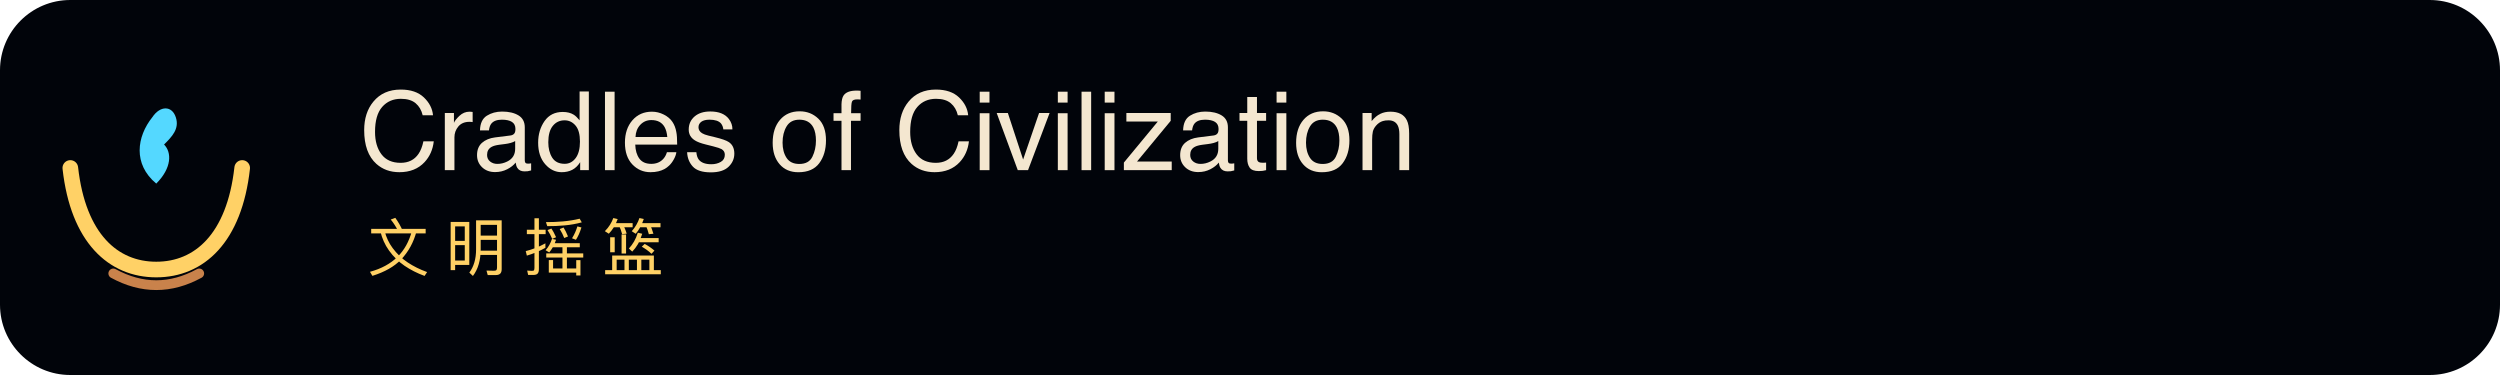
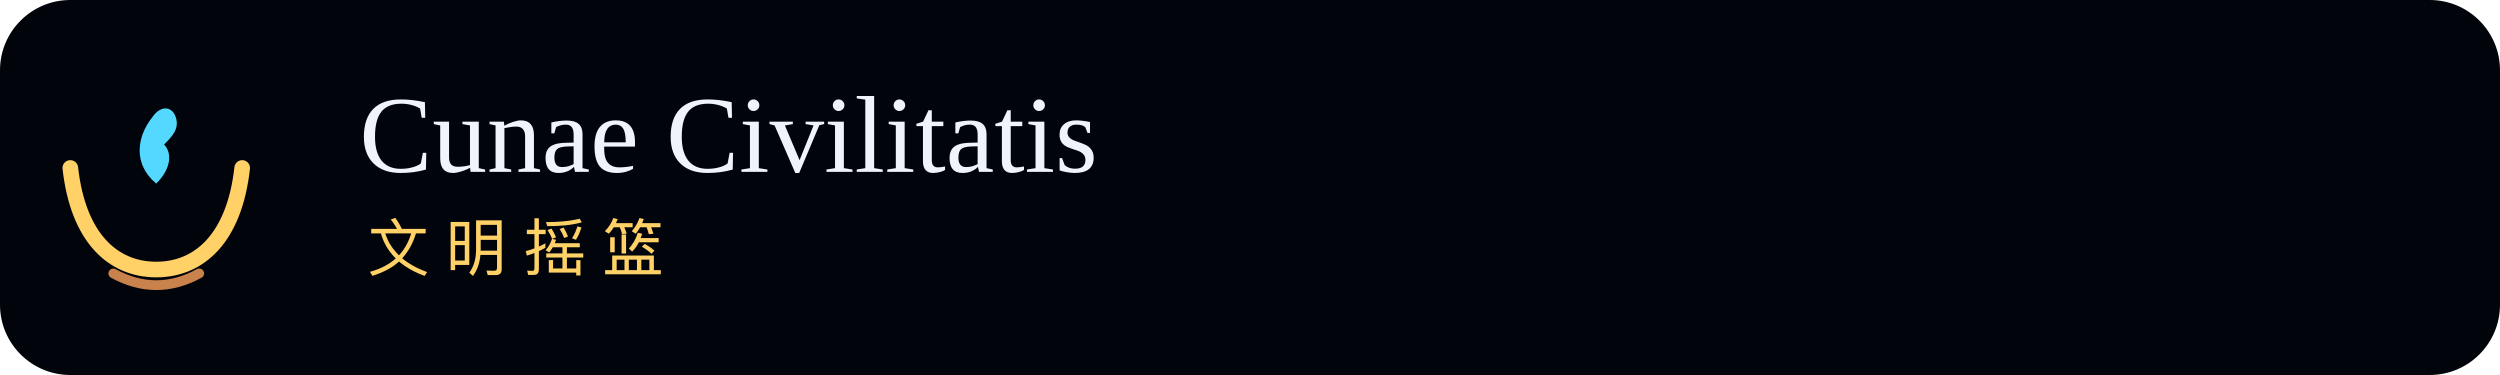
<svg xmlns="http://www.w3.org/2000/svg" xmlns:xlink="http://www.w3.org/1999/xlink" viewBox="0 0 640 96" role="img" aria-labelledby="title desc">
  <rect width="640" height="96" rx="18" fill="#01040a" />
  <g transform="translate(8 16)">
    <path d="M10 27C12 45 21 53 32 53s20-8 22-26" fill="none" stroke="#ffd166" stroke-width="4" stroke-linecap="round" />
    <path d="M31 14c2-3 5-3 6 0 1 3-1 5-3 7 2 2 2 6-2 10-6-5-5-12-1-17Z" fill="#54d8ff" />
    <path d="M21 54q11 6 22 0" fill="none" stroke="#c9824b" stroke-width="2.5" stroke-linecap="round" />
  </g>
-   <g transform="translate(92 22)">
-     <defs>
-       <g>
-         <g id="cradles-title-glyph-0-0">
-           <path d="M 10.594 -20.633 C 13.137 -20.633 15.113 -19.961 16.516 -18.621 C 17.918 -17.281 18.699 -15.758 18.852 -14.055 L 16.203 -14.055 C 15.902 -15.348 15.301 -16.375 14.402 -17.133 C 13.504 -17.887 12.246 -18.266 10.625 -18.266 C 8.645 -18.266 7.047 -17.57 5.832 -16.18 C 4.613 -14.789 4.008 -12.66 4.008 -9.789 C 4.008 -7.438 4.555 -5.531 5.652 -4.066 C 6.75 -2.605 8.391 -1.875 10.57 -1.875 C 12.574 -1.875 14.102 -2.645 15.148 -4.184 C 15.703 -4.996 16.117 -6.062 16.391 -7.383 L 19.047 -7.383 C 18.809 -5.27 18.023 -3.496 16.695 -2.062 C 15.098 -0.34 12.945 0.52 10.242 0.52 C 7.906 0.52 5.945 -0.188 4.359 -1.602 C 2.273 -3.469 1.23 -6.352 1.23 -10.254 C 1.23 -13.215 2.016 -15.645 3.582 -17.539 C 5.277 -19.602 7.617 -20.633 10.594 -20.633 Z M 10.594 -20.633 " />
-         </g>
-         <g id="cradles-title-glyph-0-1">
-           <path d="M 1.875 -14.641 L 4.211 -14.641 L 4.211 -12.113 C 4.402 -12.605 4.871 -13.203 5.617 -13.91 C 6.367 -14.617 7.227 -14.969 8.203 -14.969 C 8.25 -14.969 8.328 -14.965 8.438 -14.957 C 8.547 -14.949 8.73 -14.93 8.996 -14.902 L 8.996 -12.305 C 8.852 -12.332 8.715 -12.352 8.594 -12.359 C 8.469 -12.367 8.336 -12.375 8.188 -12.375 C 6.949 -12.375 5.996 -11.973 5.332 -11.176 C 4.668 -10.379 4.336 -9.461 4.336 -8.422 L 4.336 0 L 1.875 0 Z M 1.875 -14.641 " />
-         </g>
-         <g id="cradles-title-glyph-0-2">
-           <path d="M 3.691 -3.898 C 3.691 -3.188 3.953 -2.625 4.469 -2.215 C 4.988 -1.805 5.605 -1.602 6.316 -1.602 C 7.184 -1.602 8.02 -1.801 8.832 -2.203 C 10.199 -2.867 10.883 -3.957 10.883 -5.469 L 10.883 -7.453 C 10.582 -7.262 10.195 -7.102 9.719 -6.973 C 9.246 -6.844 8.781 -6.754 8.328 -6.699 L 6.836 -6.508 C 5.941 -6.391 5.273 -6.203 4.828 -5.945 C 4.07 -5.52 3.691 -4.836 3.691 -3.898 Z M 9.652 -8.875 C 10.219 -8.945 10.594 -9.184 10.789 -9.586 C 10.898 -9.805 10.953 -10.117 10.953 -10.527 C 10.953 -11.367 10.652 -11.973 10.055 -12.352 C 9.457 -12.73 8.605 -12.922 7.492 -12.922 C 6.207 -12.922 5.297 -12.574 4.758 -11.883 C 4.457 -11.5 4.262 -10.93 4.172 -10.172 L 1.875 -10.172 C 1.918 -11.977 2.504 -13.23 3.629 -13.938 C 4.754 -14.645 6.062 -15 7.547 -15 C 9.27 -15 10.668 -14.672 11.742 -14.016 C 12.809 -13.359 13.344 -12.336 13.344 -10.953 L 13.344 -2.516 C 13.344 -2.262 13.395 -2.055 13.5 -1.898 C 13.605 -1.746 13.828 -1.668 14.164 -1.668 C 14.273 -1.668 14.398 -1.676 14.531 -1.688 C 14.668 -1.703 14.816 -1.723 14.969 -1.75 L 14.969 0.07 C 14.586 0.18 14.297 0.246 14.094 0.273 C 13.895 0.301 13.621 0.312 13.273 0.312 C 12.426 0.312 11.812 0.016 11.43 -0.586 C 11.23 -0.906 11.086 -1.359 11.008 -1.941 C 10.504 -1.285 9.785 -0.715 8.844 -0.234 C 7.906 0.25 6.871 0.492 5.742 0.492 C 4.383 0.492 3.273 0.078 2.414 -0.746 C 1.551 -1.57 1.121 -2.602 1.121 -3.844 C 1.121 -5.199 1.547 -6.254 2.391 -7 C 3.238 -7.746 4.352 -8.207 5.727 -8.383 Z M 9.652 -8.875 " />
-         </g>
-         <g id="cradles-title-glyph-0-3">
-           <path d="M 3.363 -7.148 C 3.363 -5.582 3.695 -4.27 4.359 -3.211 C 5.027 -2.156 6.094 -1.625 7.562 -1.625 C 8.699 -1.625 9.637 -2.117 10.371 -3.098 C 11.105 -4.078 11.469 -5.484 11.469 -7.312 C 11.469 -9.164 11.094 -10.535 10.336 -11.422 C 9.578 -12.312 8.645 -12.758 7.531 -12.758 C 6.293 -12.758 5.289 -12.281 4.52 -11.336 C 3.75 -10.387 3.363 -8.992 3.363 -7.148 Z M 7.07 -14.902 C 8.191 -14.902 9.129 -14.664 9.883 -14.191 C 10.32 -13.918 10.82 -13.438 11.375 -12.758 L 11.375 -20.152 L 13.742 -20.152 L 13.742 0 L 11.523 0 L 11.523 -2.039 C 10.949 -1.137 10.273 -0.484 9.488 -0.082 C 8.703 0.32 7.805 0.52 6.797 0.52 C 5.164 0.52 3.75 -0.168 2.555 -1.539 C 1.363 -2.91 0.766 -4.734 0.766 -7.016 C 0.766 -9.148 1.309 -10.996 2.398 -12.559 C 3.488 -14.121 5.047 -14.902 7.07 -14.902 Z M 7.07 -14.902 " />
-         </g>
-         <g id="cradles-title-glyph-0-4">
-           <path d="M 1.875 -20.086 L 4.336 -20.086 L 4.336 0 L 1.875 0 Z M 1.875 -20.086 " />
-         </g>
-         <g id="cradles-title-glyph-0-5">
-           <path d="M 7.902 -14.969 C 8.941 -14.969 9.949 -14.727 10.922 -14.238 C 11.898 -13.75 12.641 -13.121 13.152 -12.344 C 13.645 -11.605 13.973 -10.746 14.137 -9.762 C 14.281 -9.086 14.355 -8.012 14.355 -6.535 L 3.625 -6.535 C 3.668 -5.051 4.02 -3.859 4.676 -2.961 C 5.332 -2.062 6.348 -1.613 7.727 -1.613 C 9.012 -1.613 10.035 -2.039 10.801 -2.883 C 11.238 -3.375 11.547 -3.945 11.73 -4.594 L 14.148 -4.594 C 14.086 -4.055 13.875 -3.457 13.516 -2.797 C 13.156 -2.137 12.75 -1.594 12.305 -1.176 C 11.559 -0.445 10.633 0.047 9.531 0.301 C 8.938 0.445 8.266 0.52 7.52 0.52 C 5.695 0.52 4.152 -0.145 2.883 -1.469 C 1.617 -2.797 0.984 -4.652 0.984 -7.039 C 0.984 -9.391 1.621 -11.301 2.898 -12.77 C 4.176 -14.238 5.844 -14.969 7.902 -14.969 Z M 11.828 -8.492 C 11.727 -9.559 11.492 -10.41 11.129 -11.047 C 10.453 -12.23 9.328 -12.824 7.75 -12.824 C 6.621 -12.824 5.672 -12.418 4.906 -11.602 C 4.141 -10.785 3.738 -9.75 3.691 -8.492 Z M 11.828 -8.492 " />
-         </g>
-         <g id="cradles-title-glyph-0-6">
-           <path d="M 3.266 -4.594 C 3.34 -3.773 3.547 -3.145 3.883 -2.707 C 4.504 -1.914 5.578 -1.516 7.109 -1.516 C 8.02 -1.516 8.824 -1.715 9.516 -2.113 C 10.207 -2.508 10.555 -3.121 10.555 -3.953 C 10.555 -4.582 10.277 -5.059 9.719 -5.387 C 9.363 -5.586 8.664 -5.82 7.617 -6.086 L 5.66 -6.578 C 4.41 -6.887 3.492 -7.234 2.898 -7.617 C 1.84 -8.281 1.312 -9.203 1.312 -10.375 C 1.312 -11.762 1.812 -12.883 2.809 -13.742 C 3.809 -14.598 5.148 -15.023 6.836 -15.023 C 9.043 -15.023 10.633 -14.379 11.609 -13.086 C 12.219 -12.266 12.516 -11.379 12.496 -10.43 L 10.172 -10.43 C 10.125 -10.988 9.93 -11.492 9.586 -11.949 C 9.02 -12.598 8.039 -12.922 6.645 -12.922 C 5.715 -12.922 5.012 -12.742 4.531 -12.387 C 4.055 -12.031 3.812 -11.562 3.812 -10.977 C 3.812 -10.34 4.129 -9.828 4.758 -9.445 C 5.121 -9.219 5.66 -9.02 6.371 -8.844 L 8 -8.449 C 9.766 -8.02 10.953 -7.605 11.555 -7.203 C 12.512 -6.574 12.988 -5.586 12.988 -4.238 C 12.988 -2.934 12.492 -1.809 11.504 -0.859 C 10.516 0.086 9.008 0.562 6.984 0.562 C 4.809 0.562 3.266 0.066 2.359 -0.922 C 1.453 -1.91 0.965 -3.137 0.902 -4.594 Z M 3.266 -4.594 " />
-         </g>
-         <g id="cradles-title-glyph-0-7">
- 
- </g>
-         <g id="cradles-title-glyph-0-8">
-           <path d="M 7.617 -1.586 C 9.246 -1.586 10.367 -2.203 10.973 -3.438 C 11.578 -4.672 11.883 -6.047 11.883 -7.562 C 11.883 -8.93 11.664 -10.039 11.227 -10.898 C 10.531 -12.246 9.336 -12.922 7.641 -12.922 C 6.137 -12.922 5.047 -12.344 4.359 -11.195 C 3.676 -10.047 3.336 -8.664 3.336 -7.039 C 3.336 -5.48 3.68 -4.184 4.359 -3.145 C 5.043 -2.105 6.129 -1.586 7.617 -1.586 Z M 7.711 -15.066 C 9.598 -15.066 11.191 -14.438 12.496 -13.18 C 13.801 -11.922 14.453 -10.07 14.453 -7.629 C 14.453 -5.27 13.875 -3.316 12.727 -1.777 C 11.578 -0.238 9.797 0.531 7.383 0.531 C 5.367 0.531 3.77 -0.148 2.586 -1.512 C 1.398 -2.875 0.805 -4.703 0.805 -7 C 0.805 -9.461 1.43 -11.422 2.68 -12.879 C 3.93 -14.336 5.605 -15.066 7.711 -15.066 Z M 7.711 -15.066 " />
-         </g>
-         <g id="cradles-title-glyph-0-9">
-           <path d="M 2.422 -16.871 C 2.457 -17.891 2.633 -18.641 2.953 -19.113 C 3.527 -19.953 4.633 -20.371 6.273 -20.371 C 6.43 -20.371 6.59 -20.367 6.754 -20.359 C 6.918 -20.348 7.105 -20.336 7.312 -20.316 L 7.312 -18.074 C 7.059 -18.094 6.875 -18.105 6.762 -18.109 C 6.648 -18.113 6.539 -18.117 6.438 -18.117 C 5.691 -18.117 5.246 -17.922 5.102 -17.535 C 4.953 -17.148 4.883 -16.16 4.883 -14.574 L 7.312 -14.574 L 7.312 -12.633 L 4.852 -12.633 L 4.852 0 L 2.422 0 L 2.422 -12.633 L 0.383 -12.633 L 0.383 -14.574 L 2.422 -14.574 Z M 2.422 -16.871 " />
-         </g>
-         <g id="cradles-title-glyph-0-10">
-           <path d="M 1.805 -14.574 L 4.305 -14.574 L 4.305 0 L 1.805 0 Z M 1.805 -20.086 L 4.305 -20.086 L 4.305 -17.297 L 1.805 -17.297 Z M 1.805 -20.086 " />
-         </g>
-         <g id="cradles-title-glyph-0-11">
-           <path d="M 3.008 -14.641 L 6.918 -2.719 L 11.008 -14.641 L 13.699 -14.641 L 8.176 0 L 5.551 0 L 0.148 -14.641 Z M 3.008 -14.641 " />
-         </g>
-         <g id="cradles-title-glyph-0-12">
-           <path d="M 0.711 -1.941 L 9.391 -12.441 L 1.352 -12.441 L 1.352 -14.641 L 12.703 -14.641 L 12.703 -12.633 L 4.074 -2.203 L 12.961 -2.203 L 12.961 0 L 0.711 0 Z M 0.711 -1.941 " />
-         </g>
-         <g id="cradles-title-glyph-0-13">
-           <path d="M 2.297 -18.73 L 4.785 -18.73 L 4.785 -14.641 L 7.125 -14.641 L 7.125 -12.633 L 4.785 -12.633 L 4.785 -3.078 C 4.785 -2.566 4.957 -2.223 5.305 -2.051 C 5.496 -1.949 5.816 -1.898 6.262 -1.898 C 6.379 -1.898 6.508 -1.902 6.645 -1.906 C 6.781 -1.91 6.941 -1.922 7.125 -1.941 L 7.125 0 C 6.84 0.082 6.547 0.141 6.242 0.18 C 5.938 0.215 5.605 0.234 5.25 0.234 C 4.102 0.234 3.32 -0.062 2.914 -0.648 C 2.504 -1.238 2.297 -2 2.297 -2.938 L 2.297 -12.633 L 0.312 -12.633 L 0.312 -14.641 L 2.297 -14.641 Z M 2.297 -18.73 " />
-         </g>
-         <g id="cradles-title-glyph-0-14">
-           <path d="M 1.805 -14.641 L 4.141 -14.641 L 4.141 -12.562 C 4.836 -13.422 5.57 -14.035 6.344 -14.41 C 7.117 -14.785 7.98 -14.969 8.93 -14.969 C 11.008 -14.969 12.41 -14.246 13.141 -12.797 C 13.539 -12.004 13.742 -10.867 13.742 -9.391 L 13.742 0 L 11.238 0 L 11.238 -9.227 C 11.238 -10.121 11.105 -10.844 10.844 -11.391 C 10.406 -12.301 9.609 -12.758 8.461 -12.758 C 7.879 -12.758 7.402 -12.695 7.027 -12.578 C 6.352 -12.379 5.762 -11.977 5.25 -11.375 C 4.84 -10.891 4.574 -10.395 4.449 -9.879 C 4.328 -9.363 4.266 -8.625 4.266 -7.672 L 4.266 0 L 1.805 0 Z M 1.805 -14.641 " />
-         </g>
-       </g>
-     </defs>
-     <g fill="rgb(95.686%, 90.588%, 81.569%)" fill-opacity="1">
-       <use xlink:href="#cradles-title-glyph-0-0" x="0" y="21.561" />
-       <use xlink:href="#cradles-title-glyph-0-1" x="20" y="21.561" />
-       <use xlink:href="#cradles-title-glyph-0-2" x="29" y="21.561" />
-       <use xlink:href="#cradles-title-glyph-0-3" x="45" y="21.561" />
-       <use xlink:href="#cradles-title-glyph-0-4" x="61" y="21.561" />
-       <use xlink:href="#cradles-title-glyph-0-5" x="67" y="21.561" />
-       <use xlink:href="#cradles-title-glyph-0-6" x="83" y="21.561" />
-       <use xlink:href="#cradles-title-glyph-0-7" x="97" y="21.561" />
-       <use xlink:href="#cradles-title-glyph-0-8" x="105" y="21.561" />
-       <use xlink:href="#cradles-title-glyph-0-9" x="121" y="21.561" />
-       <use xlink:href="#cradles-title-glyph-0-7" x="129" y="21.561" />
-       <use xlink:href="#cradles-title-glyph-0-0" x="137" y="21.561" />
-       <use xlink:href="#cradles-title-glyph-0-10" x="157" y="21.561" />
-       <use xlink:href="#cradles-title-glyph-0-11" x="163" y="21.561" />
-       <use xlink:href="#cradles-title-glyph-0-10" x="177" y="21.561" />
-       <use xlink:href="#cradles-title-glyph-0-4" x="183" y="21.561" />
-       <use xlink:href="#cradles-title-glyph-0-10" x="189" y="21.561" />
-       <use xlink:href="#cradles-title-glyph-0-12" x="195" y="21.561" />
-       <use xlink:href="#cradles-title-glyph-0-2" x="209" y="21.561" />
-       <use xlink:href="#cradles-title-glyph-0-13" x="225" y="21.561" />
-       <use xlink:href="#cradles-title-glyph-0-10" x="233" y="21.561" />
-       <use xlink:href="#cradles-title-glyph-0-8" x="239" y="21.561" />
-       <use xlink:href="#cradles-title-glyph-0-14" x="255" y="21.561" />
-     </g>
-   </g>
+   <text x="92" y="44" fill="#eff4fb" font-family="Times New Roman, Times, serif" font-size="28">Cunae Civilitatis</text>
  <g transform="translate(94 52)">
    <defs>
      <g>
        <g id="cradles-subtitle-glyph-0-0">
          <path d="M 14.969 -10.371 C 14.969 -10.371 14.969 -9.984 14.969 -9.211 C 12.645 -9.211 10.32 -9.211 7.996 -9.211 C 5.672 -9.211 3.348 -9.211 1.023 -9.211 C 1.023 -9.211 1.023 -9.598 1.023 -10.371 C 3.348 -10.371 5.672 -10.371 7.996 -10.371 C 10.32 -10.371 12.645 -10.371 14.969 -10.371 Z M 6.027 -12.758 C 6.027 -12.758 6.418 -12.902 7.199 -13.191 C 7.59 -12.652 7.941 -12.105 8.258 -11.551 C 8.59 -10.969 8.879 -10.383 9.117 -9.789 C 9.117 -9.789 8.727 -9.789 7.938 -9.789 C 7.691 -10.289 7.406 -10.789 7.09 -11.297 C 6.766 -11.809 6.41 -12.297 6.027 -12.758 Z M 11.441 -9.789 C 11.441 -9.789 11.797 -9.789 12.508 -9.789 C 12.508 -9.789 12.551 -9.789 12.645 -9.789 C 11.895 -6.93 10.574 -4.508 8.676 -2.523 C 6.957 -0.727 4.508 0.668 1.332 1.66 C 1.332 1.66 1.125 1.312 0.711 0.621 C 3.621 -0.168 5.977 -1.449 7.781 -3.23 C 9.48 -4.906 10.699 -7.09 11.441 -9.789 Z M 9.562 -0.922 C 8.016 -1.98 6.688 -3.285 5.578 -4.836 C 4.527 -6.305 3.789 -7.957 3.363 -9.789 C 3.363 -9.789 3.73 -9.789 4.469 -9.789 C 4.883 -8.191 5.559 -6.75 6.5 -5.477 C 7.598 -3.992 8.895 -2.75 10.395 -1.758 C 11.848 -0.793 13.492 0.023 15.34 0.691 C 15.34 0.691 15.125 1.02 14.691 1.676 C 12.812 0.992 11.102 0.125 9.562 -0.922 Z M 9.562 -0.922 " />
        </g>
        <g id="cradles-subtitle-glyph-0-1">
          <path d="M 5.562 -7.305 C 5.562 -7.305 5.562 -6.941 5.562 -6.211 C 5.562 -6.211 4.355 -6.211 1.941 -6.211 C 1.941 -6.211 1.941 -6.574 1.941 -7.305 C 1.941 -7.305 3.148 -7.305 5.562 -7.305 Z M 5.562 -2.27 C 5.562 -2.27 5.562 -1.891 5.562 -1.133 C 5.562 -1.133 4.355 -1.133 1.941 -1.133 C 1.941 -1.133 1.941 -1.512 1.941 -2.27 C 1.941 -2.27 3.148 -2.27 5.562 -2.27 Z M 5.562 -12.145 C 5.562 -12.145 5.562 -11.766 5.562 -11.008 C 5.562 -11.008 4.355 -11.008 1.941 -11.008 C 1.941 -11.008 1.941 -11.387 1.941 -12.145 C 1.941 -12.145 3.148 -12.145 5.562 -12.145 Z M 4.98 -12.145 C 4.98 -12.145 5.305 -12.145 5.957 -12.145 C 5.957 -12.145 6.02 -12.145 6.141 -12.145 C 6.141 -10.309 6.141 -8.473 6.141 -6.637 C 6.141 -4.801 6.141 -2.969 6.141 -1.133 C 6.141 -1.133 5.754 -1.133 4.98 -1.133 C 4.98 -2.969 4.98 -4.801 4.98 -6.637 C 4.98 -8.473 4.98 -10.309 4.98 -12.145 Z M 1.367 -12.145 C 1.367 -12.145 1.414 -12.145 1.504 -12.145 C 1.504 -12.145 1.844 -12.145 2.516 -12.145 C 2.516 -10.086 2.516 -8.031 2.516 -5.973 C 2.516 -3.914 2.516 -1.859 2.516 0.199 C 2.516 0.199 2.133 0.199 1.367 0.199 C 1.367 -1.859 1.367 -3.914 1.367 -5.973 C 1.367 -8.031 1.367 -10.086 1.367 -12.145 Z M 7.066 1.684 C 7.066 1.684 6.762 1.395 6.148 0.824 C 7.301 -0.707 7.875 -2.688 7.875 -5.117 C 7.875 -6.969 7.875 -8.676 7.875 -10.227 C 7.875 -11.773 7.875 -12.547 7.875 -12.547 C 7.875 -12.547 7.91 -12.547 7.973 -12.547 C 7.973 -12.547 8.336 -12.547 9.059 -12.547 C 9.059 -12.547 9.055 -11.789 9.055 -10.273 C 9.055 -8.77 9.055 -7.094 9.059 -5.246 C 9.062 -2.367 8.398 -0.059 7.066 1.684 Z M 13.832 -12.547 C 13.832 -12.547 13.832 -12.164 13.832 -11.398 C 13.832 -11.398 12.043 -11.398 8.465 -11.398 C 8.465 -11.398 8.465 -11.781 8.465 -12.547 C 8.465 -12.547 10.254 -12.547 13.832 -12.547 Z M 14.43 -0.039 C 14.43 0.441 14.316 0.809 14.09 1.055 C 13.852 1.32 13.457 1.457 12.906 1.457 C 12.223 1.457 11.539 1.457 10.855 1.449 C 10.855 1.449 10.75 1.07 10.539 0.305 C 11.145 0.336 11.773 0.352 12.426 0.352 C 12.758 0.352 12.973 0.293 13.074 0.176 C 13.18 0.059 13.234 -0.152 13.238 -0.457 C 13.238 -0.457 13.238 -4.488 13.238 -12.547 C 13.238 -12.547 13.625 -12.547 14.398 -12.547 C 14.398 -12.547 14.406 -12.547 14.43 -12.547 C 14.43 -12.547 14.43 -8.379 14.43 -0.039 Z M 13.832 -8.645 C 13.832 -8.645 13.832 -8.277 13.832 -7.547 C 13.832 -7.547 12.043 -7.547 8.465 -7.547 C 8.465 -7.547 8.465 -7.914 8.465 -8.645 C 8.465 -8.645 10.254 -8.645 13.832 -8.645 Z M 13.832 -4.789 C 13.832 -4.789 13.832 -4.426 13.832 -3.695 C 13.832 -3.695 12.043 -3.695 8.465 -3.695 C 8.465 -3.695 8.465 -4.059 8.465 -4.789 C 8.465 -4.789 10.254 -4.789 13.832 -4.789 Z M 13.832 -4.789 " />
        </g>
        <g id="cradles-subtitle-glyph-0-2">
          <path d="M 5.684 -10.148 C 5.684 -10.148 5.684 -9.773 5.684 -9.027 C 4.883 -9.027 4.082 -9.027 3.281 -9.027 C 2.48 -9.027 1.68 -9.027 0.875 -9.027 C 0.875 -9.027 0.875 -9.398 0.875 -10.148 C 1.676 -10.148 2.48 -10.148 3.281 -10.148 C 4.082 -10.148 4.883 -10.148 5.684 -10.148 Z M 3.957 -0.07 C 3.957 0.438 3.855 0.812 3.656 1.051 C 3.449 1.301 3.078 1.426 2.539 1.426 C 2.148 1.426 1.703 1.426 1.203 1.418 C 1.203 1.418 1.121 1.051 0.957 0.312 C 1.391 0.352 1.789 0.371 2.145 0.379 C 2.445 0.387 2.633 0.332 2.703 0.219 C 2.781 0.094 2.82 -0.125 2.82 -0.434 C 2.82 -0.434 2.82 -4.648 2.82 -13.078 C 2.82 -13.078 3.199 -13.078 3.957 -13.078 C 3.957 -13.078 3.957 -8.742 3.957 -0.07 Z M 3.406 -4.434 C 2.582 -4.082 1.738 -3.777 0.875 -3.52 C 0.875 -3.52 0.777 -3.902 0.59 -4.676 C 1.398 -4.879 2.215 -5.137 3.043 -5.457 C 3.863 -5.773 4.727 -6.176 5.625 -6.668 C 5.625 -6.668 5.625 -6.285 5.625 -5.52 C 4.996 -5.16 4.258 -4.797 3.406 -4.434 Z M 5.754 -12.098 C 7.258 -12.094 8.707 -12.152 10.094 -12.277 C 11.625 -12.414 13.059 -12.645 14.395 -12.973 C 14.395 -12.973 14.574 -12.66 14.934 -12.039 C 13.555 -11.66 12.109 -11.402 10.598 -11.262 C 9.027 -11.117 7.527 -11.051 6.102 -11.062 C 6.102 -11.062 5.984 -11.41 5.754 -12.098 Z M 6.164 -10.059 C 6.164 -10.059 6.5 -10.191 7.164 -10.457 C 7.305 -10.238 7.488 -9.934 7.715 -9.543 C 7.914 -9.191 8.129 -8.754 8.359 -8.23 C 8.359 -8.23 8.027 -8.09 7.359 -7.812 C 7.188 -8.219 7.012 -8.598 6.824 -8.953 C 6.625 -9.336 6.406 -9.703 6.164 -10.059 Z M 9.289 -10.32 C 9.289 -10.32 9.613 -10.453 10.27 -10.719 C 10.43 -10.461 10.613 -10.137 10.816 -9.75 C 10.996 -9.398 11.195 -8.957 11.41 -8.426 C 11.41 -8.426 11.09 -8.293 10.441 -8.027 C 10.289 -8.43 10.121 -8.809 9.938 -9.172 C 9.742 -9.559 9.523 -9.941 9.289 -10.32 Z M 13.441 -7.574 C 13.441 -7.574 13.105 -7.703 12.438 -7.961 C 12.766 -8.484 13.039 -9.008 13.266 -9.527 C 13.492 -10.055 13.676 -10.547 13.809 -11.004 C 13.809 -11.004 14.156 -10.91 14.848 -10.73 C 14.629 -10.039 14.41 -9.449 14.191 -8.965 C 13.961 -8.457 13.711 -7.992 13.441 -7.574 Z M 6.605 -4.324 C 6.605 -4.324 6.297 -4.52 5.676 -4.906 C 6.059 -5.34 6.383 -5.801 6.652 -6.285 C 6.93 -6.793 7.148 -7.301 7.309 -7.809 C 7.309 -7.809 7.656 -7.73 8.348 -7.574 C 8.094 -6.82 7.824 -6.199 7.543 -5.707 C 7.25 -5.191 6.938 -4.734 6.605 -4.324 Z M 14.426 -6.707 C 14.426 -6.707 14.426 -6.355 14.426 -5.652 C 14.426 -5.652 11.91 -5.652 6.887 -5.652 C 6.887 -5.652 7.059 -6.004 7.406 -6.707 C 7.406 -6.707 9.746 -6.707 14.426 -6.707 Z M 15.312 -4.098 C 15.312 -4.098 15.312 -3.742 15.312 -3.027 C 13.734 -3.027 12.156 -3.027 10.574 -3.027 C 8.996 -3.027 7.418 -3.027 5.84 -3.027 C 5.84 -3.027 5.84 -3.383 5.84 -4.098 C 7.418 -4.098 8.996 -4.098 10.574 -4.098 C 12.152 -4.098 13.734 -4.098 15.312 -4.098 Z M 9.988 -6.18 C 9.988 -6.18 10.031 -6.18 10.121 -6.18 C 10.121 -6.18 10.457 -6.18 11.129 -6.18 C 11.129 -5.742 11.129 -5.305 11.129 -4.867 C 11.129 -4.434 11.129 -4 11.129 -3.562 C 11.129 -3.562 10.75 -3.562 9.988 -3.562 C 9.988 -4 9.988 -4.434 9.988 -4.867 C 9.988 -5.305 9.988 -5.742 9.988 -6.18 Z M 9.988 -3.562 C 9.988 -3.562 10.031 -3.562 10.121 -3.562 C 10.121 -3.562 10.457 -3.562 11.129 -3.562 C 11.129 -2.922 11.129 -2.277 11.129 -1.633 C 11.129 -0.992 11.129 -0.352 11.129 0.293 C 11.129 0.293 10.75 0.293 9.988 0.293 C 9.988 -0.352 9.988 -0.992 9.988 -1.629 C 9.988 -2.273 9.988 -2.918 9.988 -3.562 Z M 14.059 0.82 C 12.77 0.82 11.477 0.82 10.184 0.82 C 8.891 0.82 7.66 0.82 6.492 0.82 C 6.492 0.348 6.492 -0.164 6.492 -0.719 C 6.492 -1.262 6.492 -1.812 6.492 -2.375 C 6.492 -2.375 6.855 -2.375 7.586 -2.375 C 7.586 -2.059 7.586 -1.738 7.586 -1.418 C 7.586 -1.117 7.586 -0.723 7.586 -0.234 C 8.742 -0.234 9.848 -0.234 10.902 -0.234 C 11.953 -0.234 13.004 -0.234 14.059 -0.234 C 14.059 -0.234 14.059 0.117 14.059 0.82 Z M 13.516 -2.371 C 13.516 -2.371 13.551 -2.371 13.617 -2.371 C 13.617 -2.371 13.945 -2.371 14.598 -2.371 C 14.598 -1.926 14.598 -1.484 14.598 -1.039 C 14.598 -0.594 14.598 -0.152 14.598 0.293 C 14.598 0.293 14.238 0.293 13.516 0.293 C 13.516 -0.152 13.516 -0.594 13.516 -1.039 C 13.516 -1.484 13.516 -1.93 13.516 -2.371 Z M 13.516 0.293 C 13.516 0.293 13.562 0.293 13.648 0.293 C 13.648 0.293 13.965 0.293 14.598 0.293 C 14.598 0.504 14.598 0.715 14.598 0.93 C 14.598 1.141 14.598 1.352 14.598 1.562 C 14.598 1.562 14.238 1.562 13.516 1.562 C 13.516 1.352 13.516 1.141 13.516 0.93 C 13.516 0.719 13.516 0.504 13.516 0.293 Z M 13.516 0.293 " />
        </g>
        <g id="cradles-subtitle-glyph-0-3">
          <path d="M 5.125 -8.93 C 5.125 -8.93 5.508 -8.93 6.273 -8.93 C 6.273 -8.117 6.273 -7.305 6.273 -6.492 C 6.273 -5.684 6.273 -4.875 6.273 -4.062 C 6.273 -4.062 5.891 -4.062 5.125 -4.062 C 5.125 -4.875 5.125 -5.688 5.125 -6.496 C 5.125 -7.309 5.125 -8.117 5.125 -8.93 Z M 2.203 -8.223 C 2.203 -8.223 2.594 -8.223 3.367 -8.223 C 3.367 -7.582 3.367 -6.941 3.367 -6.301 C 3.367 -5.664 3.367 -5.023 3.367 -4.383 C 3.367 -4.383 2.98 -4.383 2.203 -4.383 C 2.203 -5.023 2.203 -5.664 2.203 -6.305 C 2.203 -6.945 2.203 -7.586 2.203 -8.223 Z M 7.855 -4.551 C 7.855 -4.551 7.566 -4.812 6.988 -5.34 C 7.496 -5.883 7.941 -6.48 8.32 -7.137 C 8.707 -7.805 9.027 -8.559 9.281 -9.391 C 9.281 -9.391 9.66 -9.301 10.414 -9.117 C 10.07 -8.027 9.699 -7.137 9.301 -6.453 C 8.883 -5.738 8.398 -5.102 7.855 -4.551 Z M 14.617 -8.02 C 14.617 -8.02 14.617 -7.66 14.617 -6.938 C 14.617 -6.938 12.738 -6.938 8.988 -6.938 C 8.988 -6.938 9.125 -7.297 9.402 -8.02 C 9.402 -8.02 11.141 -8.02 14.617 -8.02 Z M 10.297 -5.809 C 10.297 -5.809 10.543 -6.047 11.043 -6.52 C 11.5 -6.273 11.945 -6 12.379 -5.707 C 12.758 -5.449 13.141 -5.148 13.535 -4.809 C 13.535 -4.809 13.285 -4.535 12.785 -3.984 C 12.41 -4.34 12.027 -4.66 11.633 -4.945 C 11.199 -5.258 10.754 -5.547 10.297 -5.809 Z M 9.059 -3.008 C 9.059 -3.008 9.102 -3.008 9.191 -3.008 C 9.191 -3.008 9.52 -3.008 10.18 -3.008 C 10.18 -2.387 10.18 -1.766 10.18 -1.141 C 10.18 -0.523 10.18 0.098 10.18 0.723 C 10.18 0.723 9.809 0.723 9.059 0.723 C 9.059 0.102 9.059 -0.52 9.059 -1.141 C 9.059 -1.766 9.059 -2.387 9.059 -3.008 Z M 5.867 -3.008 C 5.867 -3.008 5.914 -3.008 6 -3.008 C 6 -3.008 6.328 -3.008 6.98 -3.008 C 6.98 -2.387 6.98 -1.766 6.98 -1.141 C 6.98 -0.523 6.98 0.098 6.98 0.723 C 6.98 0.723 6.609 0.723 5.867 0.723 C 5.867 0.102 5.867 -0.52 5.867 -1.141 C 5.867 -1.766 5.867 -2.387 5.867 -3.008 Z M 12.812 -3.547 C 12.812 -3.547 12.812 -3.191 12.812 -2.477 C 12.812 -2.477 9.641 -2.477 3.289 -2.477 C 3.289 -2.477 3.289 -2.832 3.289 -3.547 C 3.289 -3.547 6.465 -3.547 12.812 -3.547 Z M 12.238 -3.547 C 12.238 -3.547 12.578 -3.547 13.258 -3.547 C 13.258 -3.547 13.301 -3.547 13.391 -3.547 C 13.391 -2.836 13.391 -2.121 13.391 -1.41 C 13.391 -0.699 13.391 0.012 13.391 0.723 C 13.391 0.723 13.332 0.723 13.215 0.723 C 13.215 0.723 12.887 0.723 12.238 0.723 C 12.238 0.016 12.238 -0.695 12.238 -1.402 C 12.238 -2.117 12.238 -2.832 12.238 -3.547 Z M 2.715 -3.547 C 2.715 -3.547 2.758 -3.547 2.848 -3.547 C 2.848 -3.547 3.188 -3.547 3.867 -3.547 C 3.867 -2.836 3.867 -2.121 3.867 -1.41 C 3.867 -0.699 3.867 0.012 3.867 0.723 C 3.867 0.723 3.48 0.723 2.715 0.723 C 2.715 0.012 2.715 -0.699 2.715 -1.41 C 2.715 -2.121 2.715 -2.836 2.715 -3.547 Z M 15.164 0.195 C 15.164 0.195 15.164 0.547 15.164 1.25 C 12.789 1.25 10.418 1.25 8.043 1.25 C 5.668 1.25 3.293 1.25 0.918 1.25 C 0.918 1.25 0.918 0.898 0.918 0.195 C 3.293 0.195 5.668 0.195 8.043 0.195 C 10.418 0.195 12.789 0.195 15.164 0.195 Z M 8.742 -9.113 C 8.742 -9.113 8.402 -9.328 7.727 -9.766 C 8.188 -10.293 8.582 -10.832 8.902 -11.391 C 9.238 -11.969 9.5 -12.551 9.699 -13.145 C 9.699 -13.145 10.07 -13.062 10.812 -12.898 C 10.535 -12.102 10.227 -11.395 9.891 -10.785 C 9.527 -10.129 9.145 -9.574 8.742 -9.113 Z M 15.09 -11.836 C 15.09 -11.836 15.09 -11.484 15.09 -10.781 C 15.09 -10.781 13.148 -10.781 9.258 -10.781 C 9.258 -10.781 9.453 -11.133 9.836 -11.836 C 9.836 -11.836 11.59 -11.836 15.09 -11.836 Z M 11.297 -11.309 C 11.297 -11.309 11.688 -11.309 12.469 -11.309 C 12.574 -11.062 12.707 -10.738 12.867 -10.344 C 13.012 -9.984 13.145 -9.578 13.273 -9.121 C 13.273 -9.121 12.883 -9.082 12.105 -9.004 C 11.996 -9.434 11.875 -9.832 11.746 -10.195 C 11.609 -10.582 11.461 -10.953 11.297 -11.309 Z M 1.859 -9.129 C 1.859 -9.129 1.52 -9.344 0.844 -9.777 C 1.367 -10.301 1.809 -10.848 2.16 -11.418 C 2.527 -12.012 2.805 -12.586 3.004 -13.141 C 3.004 -13.141 3.379 -13.051 4.129 -12.879 C 3.816 -12.031 3.477 -11.32 3.117 -10.746 C 2.727 -10.129 2.309 -9.59 1.859 -9.129 Z M 7.953 -11.832 C 7.953 -11.832 7.953 -11.48 7.953 -10.777 C 7.953 -10.777 6.137 -10.777 2.496 -10.777 C 2.496 -10.777 2.688 -11.129 3.07 -11.832 C 3.07 -11.832 4.699 -11.832 7.953 -11.832 Z M 4.426 -11.305 C 4.426 -11.305 4.809 -11.305 5.566 -11.305 C 5.695 -11.062 5.84 -10.742 6.008 -10.352 C 6.16 -9.992 6.301 -9.59 6.43 -9.137 C 6.43 -9.137 6.039 -9.098 5.262 -9.023 C 5.152 -9.445 5.035 -9.832 4.902 -10.184 C 4.758 -10.574 4.602 -10.949 4.426 -11.305 Z M 4.426 -11.305 " />
        </g>
      </g>
    </defs>
    <g fill="rgb(100%, 81.961%, 40%)" fill-opacity="1">
      <use xlink:href="#cradles-subtitle-glyph-0-0" x="0" y="16.96" />
      <use xlink:href="#cradles-subtitle-glyph-0-1" x="20" y="16.96" />
      <use xlink:href="#cradles-subtitle-glyph-0-2" x="40" y="16.96" />
      <use xlink:href="#cradles-subtitle-glyph-0-3" x="60" y="16.96" />
    </g>
  </g>
</svg>
